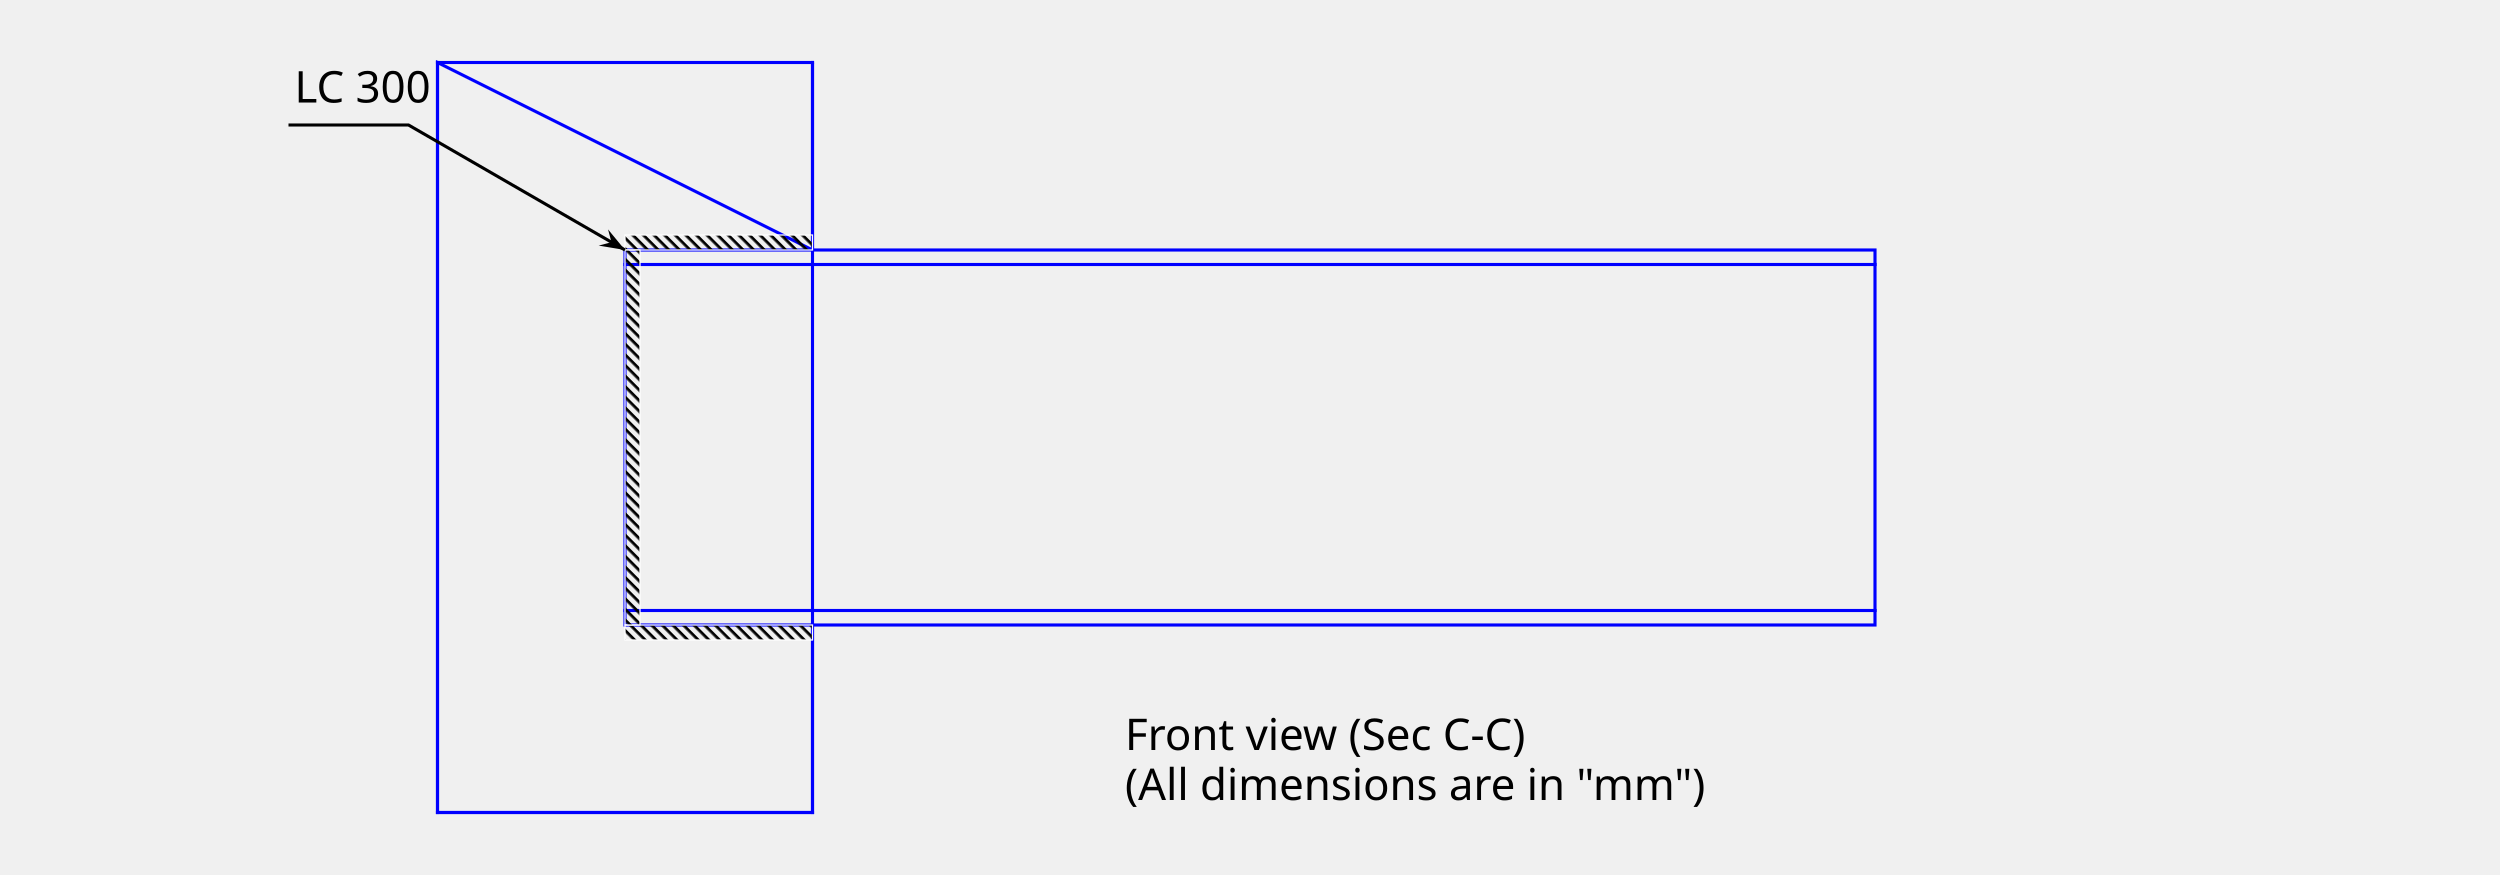
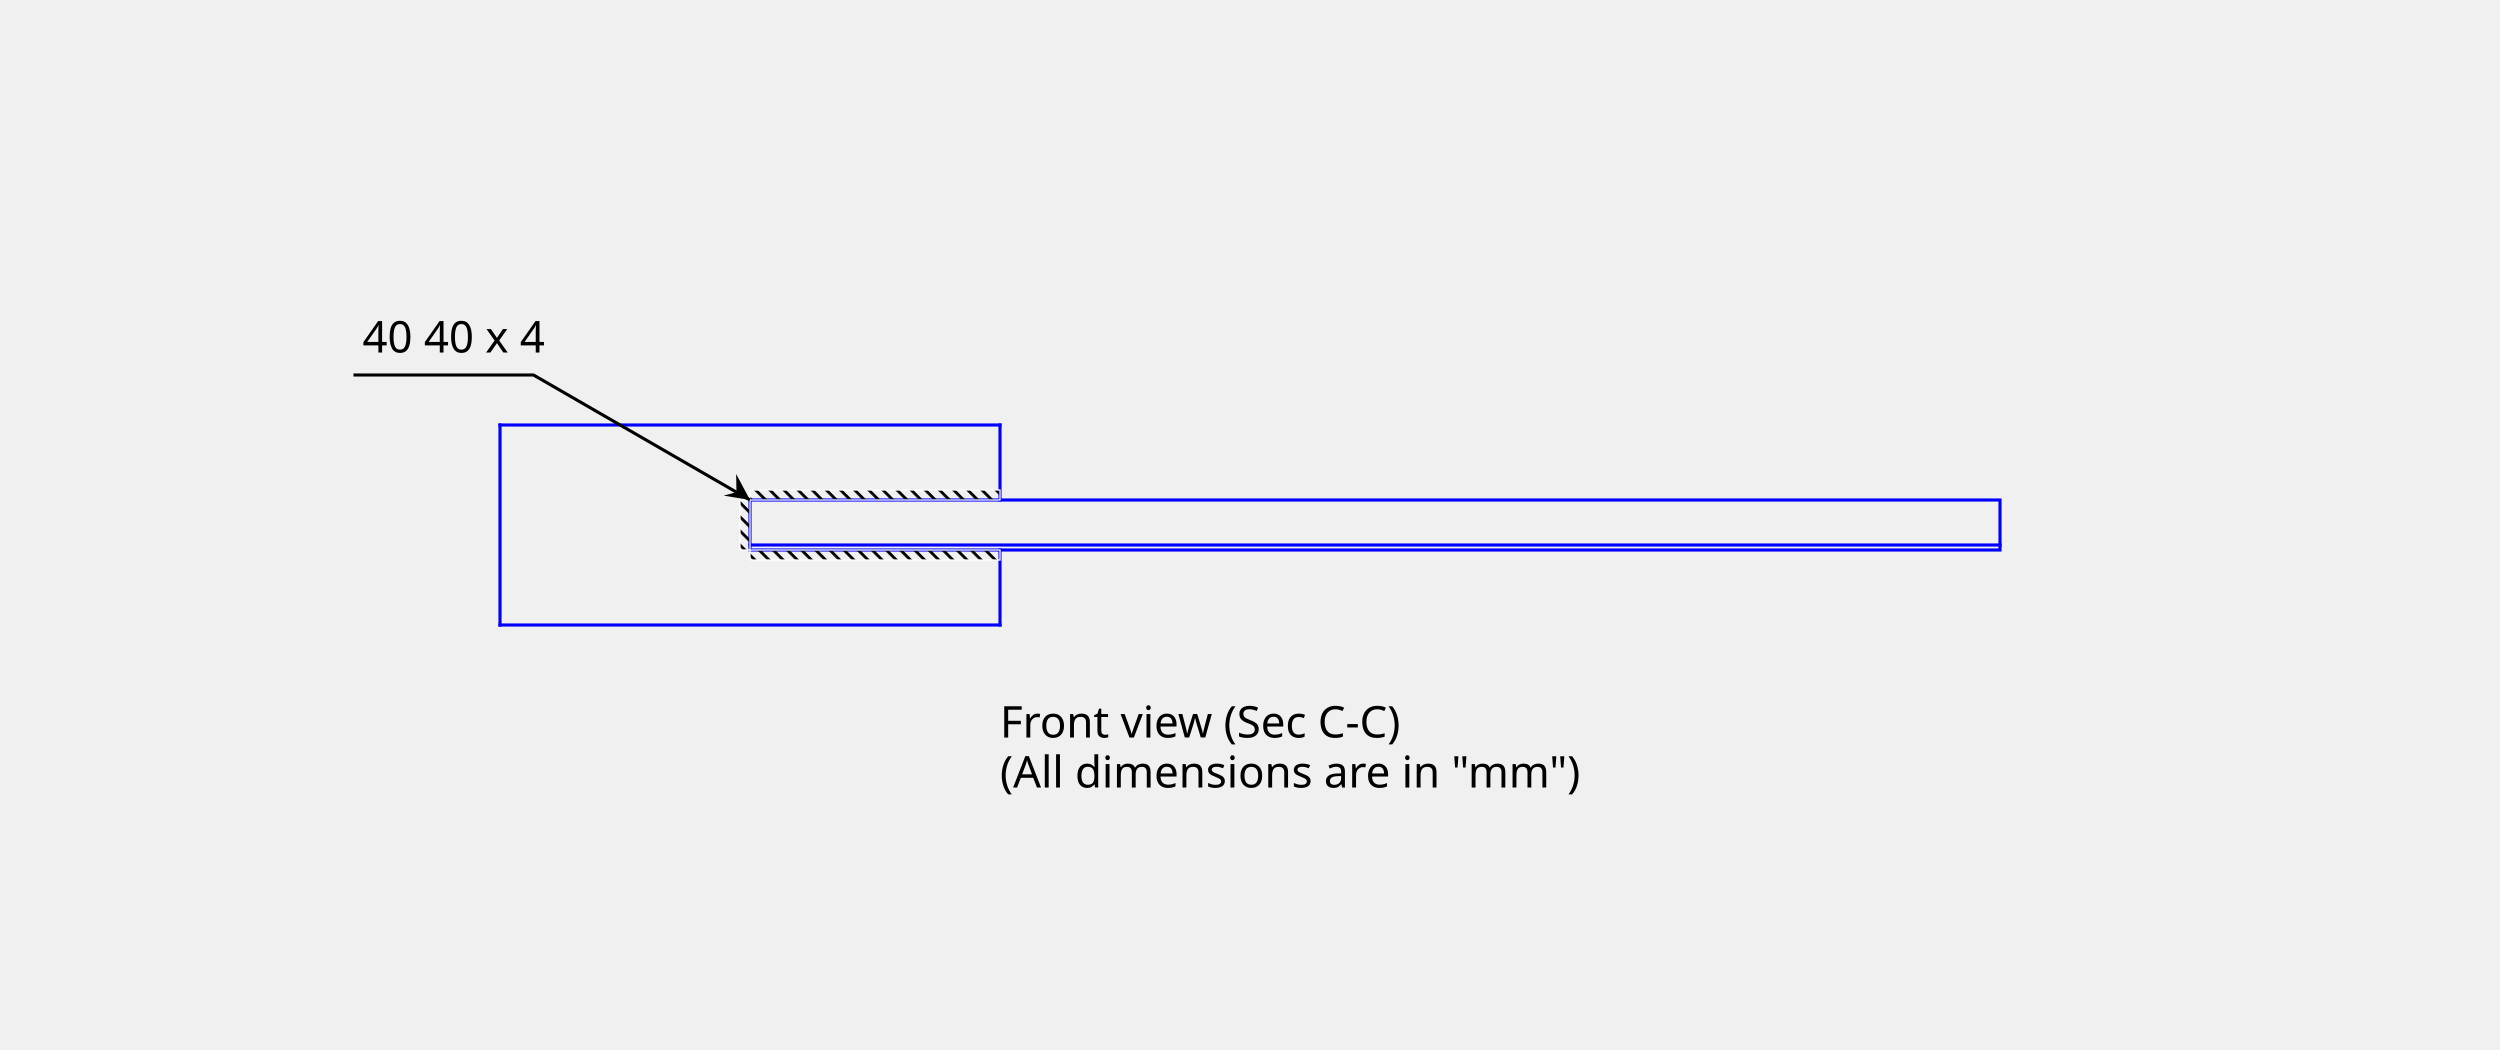
- <svg xmlns="http://www.w3.org/2000/svg" baseProfile="full" height="100%" version="1.1" viewBox="-500 -200 2000 700" width="100%">
+ <svg xmlns="http://www.w3.org/2000/svg" baseProfile="full" height="100%" version="1.1" viewBox="-600 -400 2000 840" width="100%">
  <defs>
-     <pattern height="6" id="diagonalHatch" patternTransform="rotate(45 2 2)" patternUnits="userSpaceOnUse" width="6">
-       <path d="M 0,1 l 6,0" stroke="#000000" stroke-width="2.5" />
+     <pattern height="8" id="diagonalHatch" patternTransform="rotate(45 2 2)" patternUnits="userSpaceOnUse" width="8">
+       <path d="M 0,1 l 8,0" stroke="#000000" stroke-width="2.5" />
    </pattern>
-     <marker id="id4" markerHeight="20" markerWidth="30" orient="auto" refX="0" refY="3">
-       <path d=" M0,3 L8,6 L5,3 L8,0 L0,3" fill="black" />
+     <marker id="id2" markerHeight="20" markerWidth="30" orient="auto" refX="0" refY="3">
+       <path d=" M0,3 L8,8 L5,3 L8,0 L0,3" fill="black" />
    </marker>
  </defs>
-   <polyline fill="none" points="0,0 1000,0 1000.0,300.0 0.0,300.0 0,0" stroke="blue" stroke-width="2.5" />
-   <polyline fill="none" points="150.0,0.0 150.0,-150.0 150.0,450.0 -150.0,450.0 -150.0,-150.0 150.0,0.0" stroke="blue" stroke-width="2.5" />
-   <line stroke="blue" stroke-linecap="square" stroke-width="2.5" x1="0.0" x2="1000.0" y1="11.6" y2="11.6" />
-   <line stroke="blue" stroke-linecap="square" stroke-width="2.5" x1="0.0" x2="1000.0" y1="288.4" y2="288.4" />
-   <line stroke="blue" stroke-linecap="square" stroke-width="2.5" x1="150.0" x2="150.0" y1="-150.0" y2="0.0" />
-   <line stroke="blue" stroke-linecap="square" stroke-width="2.5" x1="150.0" x2="150.0" y1="300.0" y2="450.0" />
-   <line stroke="blue" stroke-linecap="square" stroke-width="2.5" x1="150.0" x2="-150.0" y1="450.0" y2="450.0" />
-   <line stroke="blue" stroke-linecap="square" stroke-width="2.5" x1="-150.0" x2="-150.0" y1="450.0" y2="-150.0" />
-   <line stroke="blue" stroke-linecap="square" stroke-width="2.5" x1="-150.0" x2="150.0" y1="-150.0" y2="-150.0" />
-   <rect fill="url(#diagonalHatch)" height="12" stroke="white" stroke-width="1.0" width="150.0" x="0" y="-12" />
-   <rect fill="url(#diagonalHatch)" height="12" stroke="white" stroke-width="1.0" width="150.0" x="0.0" y="300.0" />
-   <rect fill="url(#diagonalHatch)" height="300.0" stroke="white" stroke-width="1.0" width="12" x="0" y="0" />
-   <polyline fill="none" marker-start="url(#id4)" points="0,0 -173.205,-100.0 -269.205,-100.0" stroke="black" stroke-width="2.5" />
-   <text fill="black" font-family="sans-serif" font-size="35" x="-264.405" y="-118.0">LC 300</text>
-   <text fill="black" font-family="sans-serif" font-size="35" x="-274.005" y="-67.0"> </text>
-   <text fill="black" font-family="sans-serif" font-size="35" x="400.0" y="400.0">Front view (Sec C-C) </text>
-   <text fill="black" font-family="sans-serif" font-size="35" x="400.0" y="440.0">(All dimensions are in "mm")</text>
+   <polyline fill="none" points="0,0 1000,0 1000.0,40.0 0.0,40.0 0,0" stroke="blue" stroke-width="2.5" />
+   <line stroke="blue" stroke-linecap="square" stroke-width="2.5" x1="-200.0" x2="200.0" y1="-60.0" y2="-60.0" />
+   <line stroke="blue" stroke-linecap="square" stroke-width="2.5" x1="-200.0" x2="-200.0" y1="-60.0" y2="100.0" />
+   <line stroke="blue" stroke-linecap="square" stroke-width="2.5" x1="-200.0" x2="200.0" y1="100.0" y2="100.0" />
+   <line stroke="blue" stroke-linecap="square" stroke-width="2.5" x1="200.0" x2="200.0" y1="100.0" y2="40.0" />
+   <line stroke="blue" stroke-linecap="square" stroke-width="2.5" x1="200.0" x2="200.0" y1="-60.0" y2="0.0" />
+   <line stroke="blue" stroke-linecap="square" stroke-width="2.5" x1="0.0" x2="1000.0" y1="36.0" y2="36.0" />
+   <rect fill="url(#diagonalHatch)" height="8" stroke="white" stroke-width="1.0" width="200.0" x="0" y="-8" />
+   <rect fill="url(#diagonalHatch)" height="8" stroke="white" stroke-width="1.0" width="200.0" x="0.0" y="40.0" />
+   <rect fill="url(#diagonalHatch)" height="40.0" stroke="white" stroke-width="1.0" width="8" x="-8" y="0" />
+   <polyline fill="none" marker-start="url(#id2)" points="0,0 -173.205,-100.0 -317.205,-100.0" stroke="black" stroke-width="2.5" />
+   <text fill="black" font-family="sans-serif" font-size="35" x="-310.005" y="-118.0">40 40 x 4</text>
+   <text fill="black" font-family="sans-serif" font-size="35" x="-324.405" y="-67.0"> </text>
+   <text fill="black" font-family="sans-serif" font-size="35" x="200.0" y="190.0">Front view (Sec C-C) </text>
+   <text fill="black" font-family="sans-serif" font-size="35" x="200.0" y="230.0">(All dimensions are in "mm")</text>
</svg>
